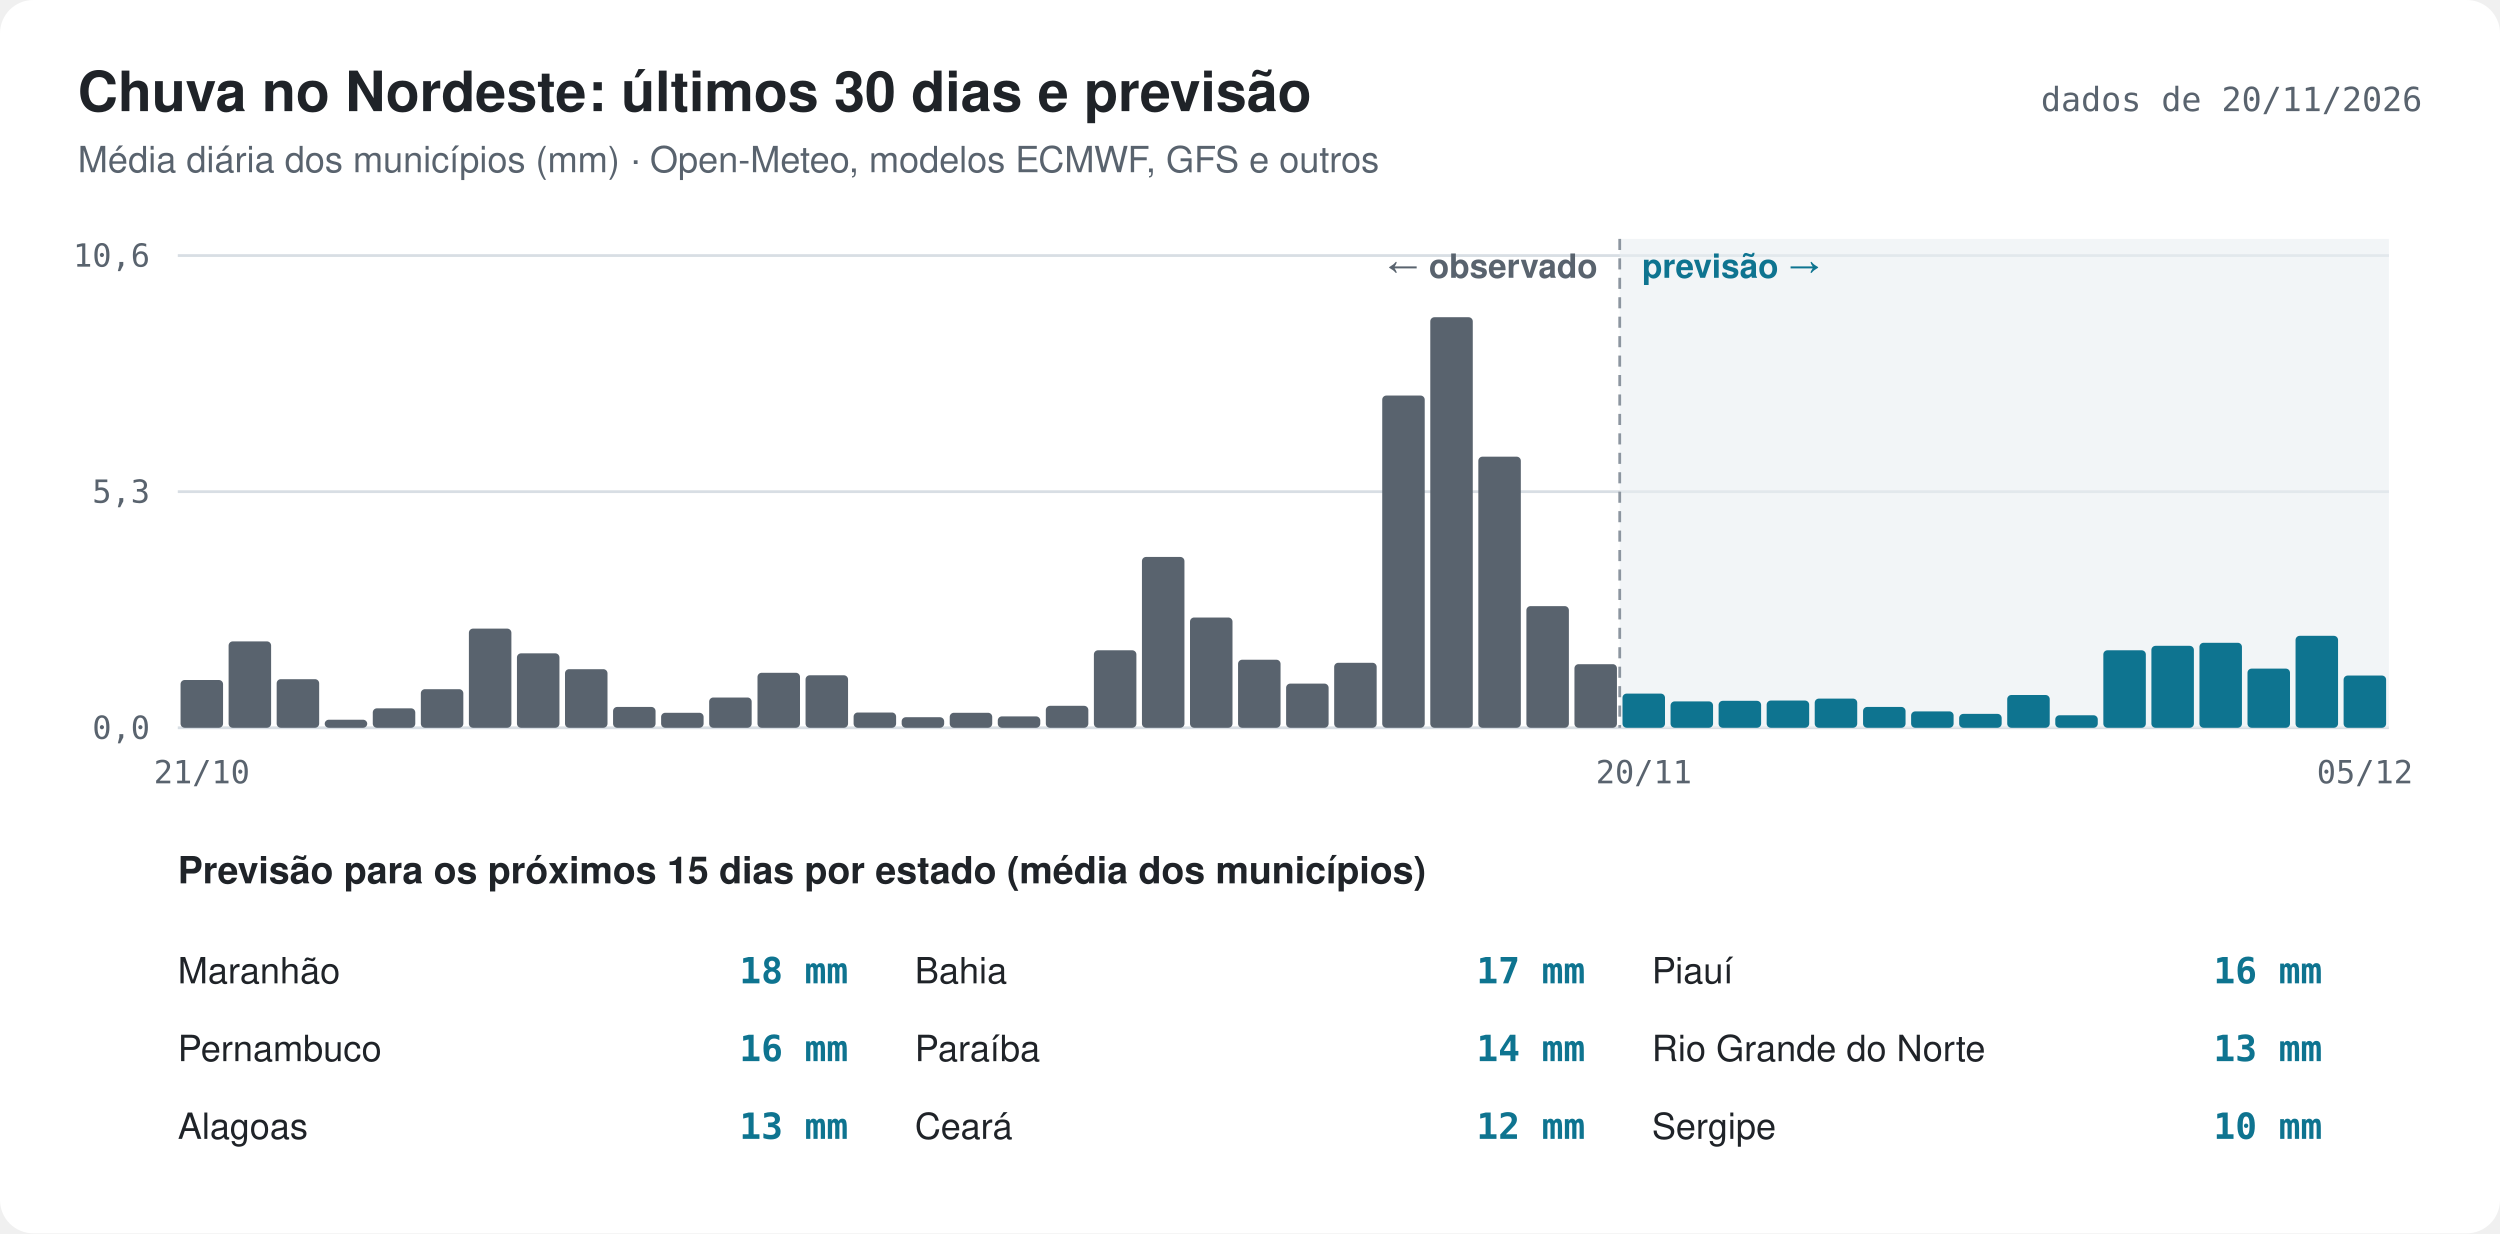
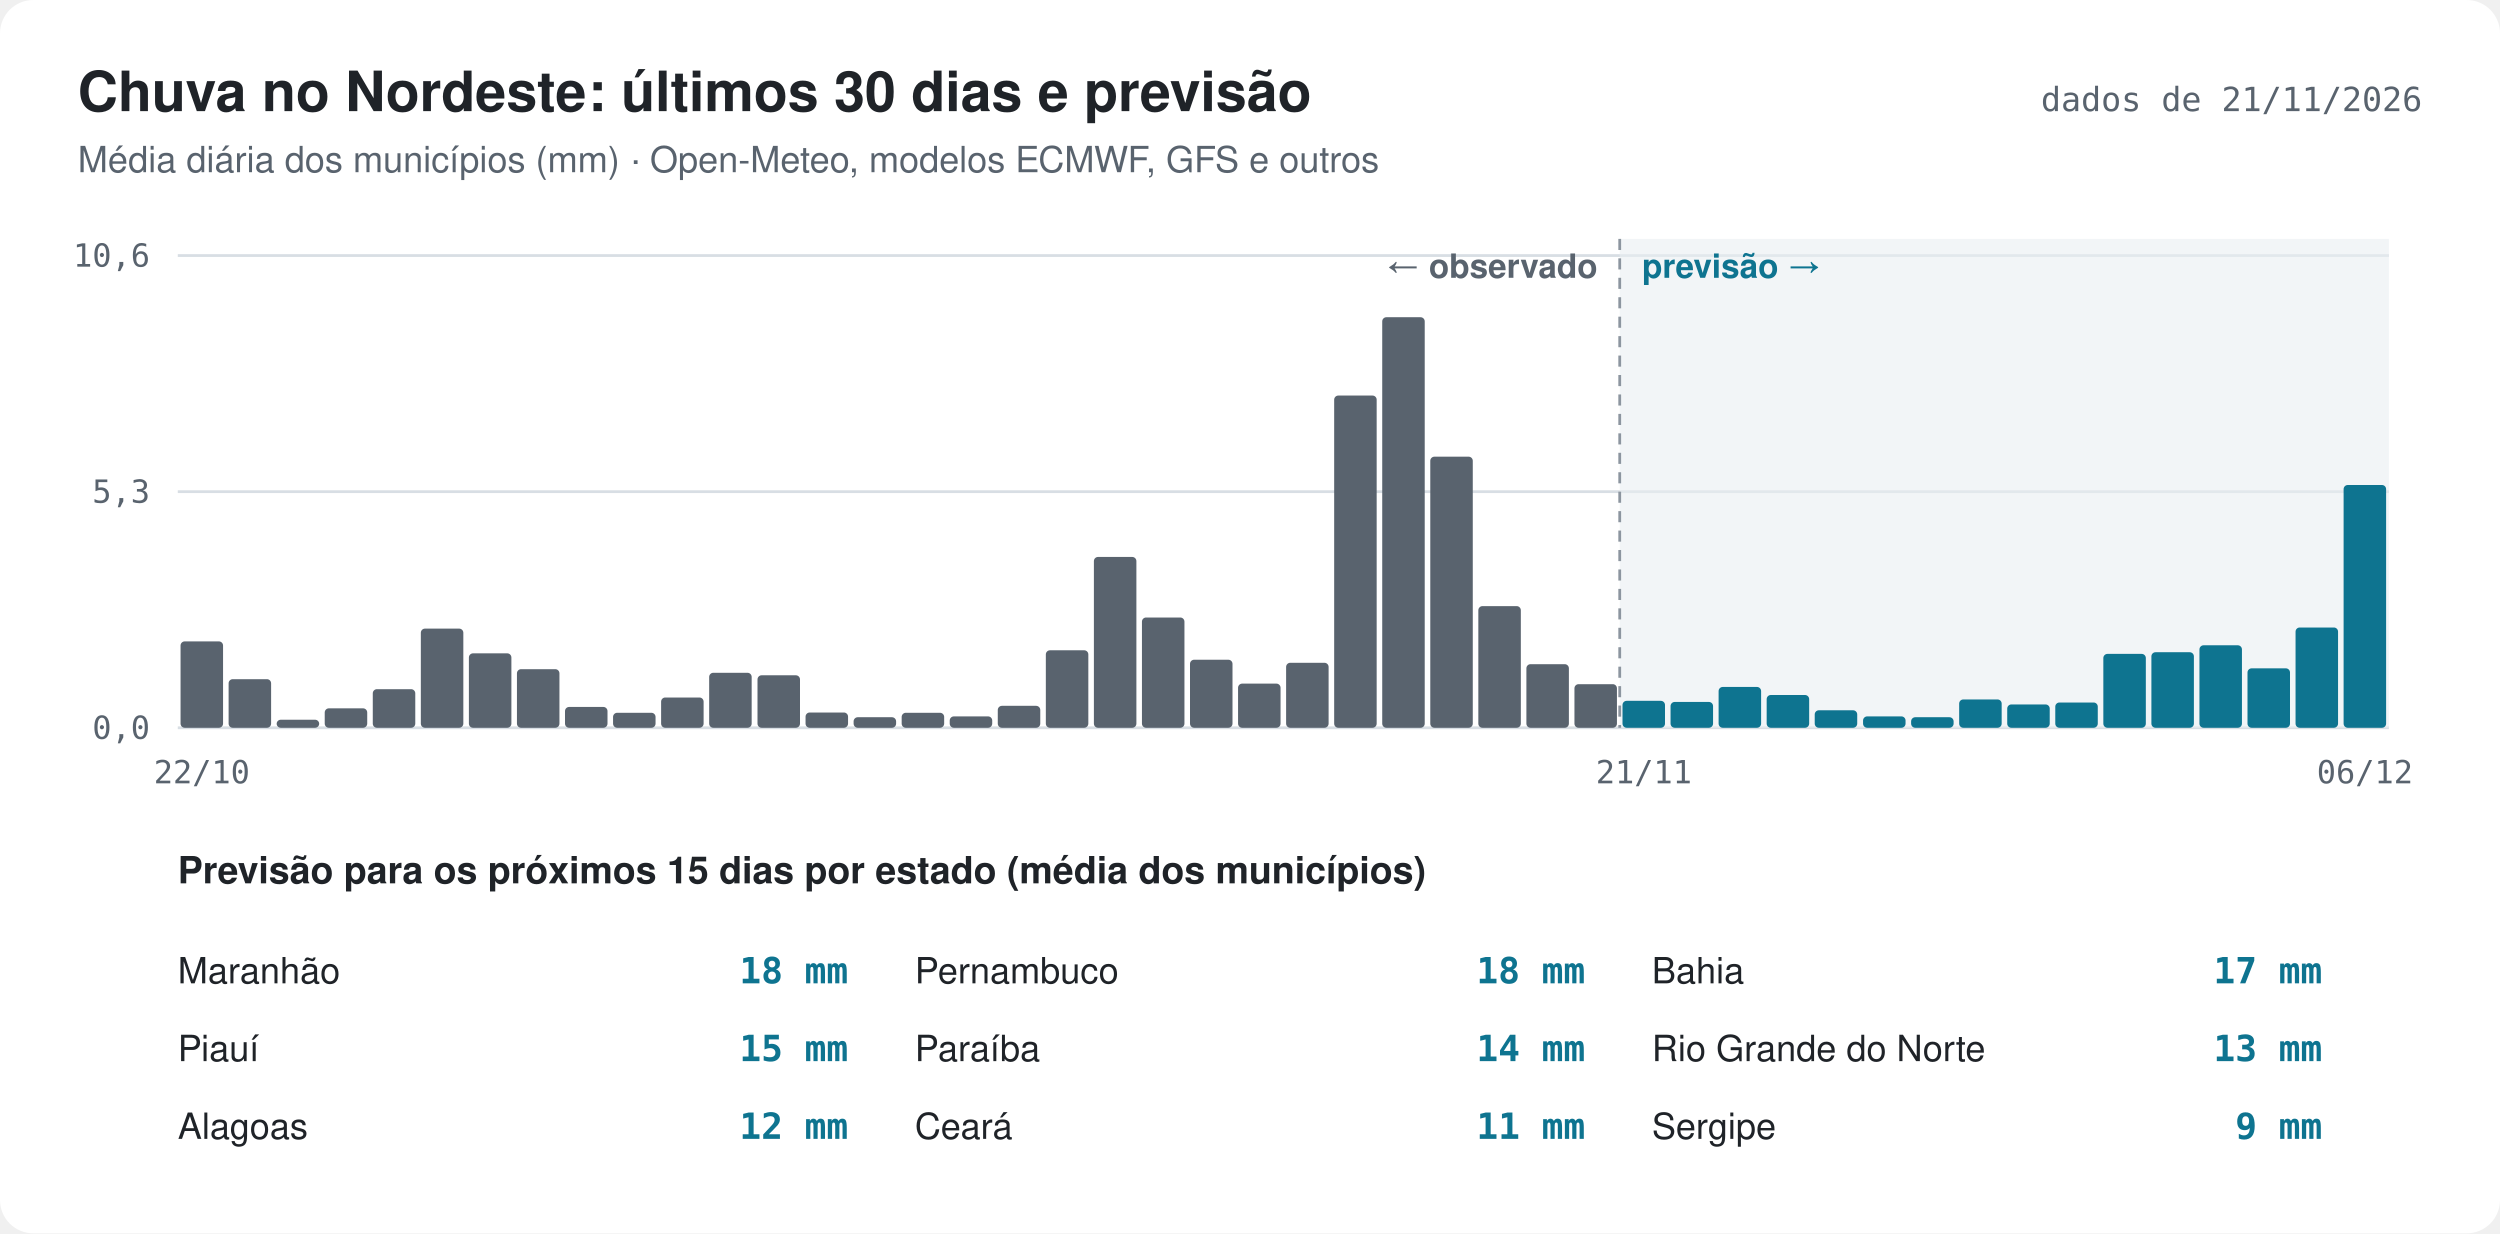
<svg xmlns="http://www.w3.org/2000/svg" width="900" height="444" viewBox="0 0 900 444" role="img" aria-label="Chuva observada e prevista no Nordeste">
  <style>
  .bg{fill:#ffffff} .card{fill:#f6f8fa;stroke:#d0d7de} .fg{fill:#1f2328} .mu{fill:#59636e}
  .grid{stroke:#d8dee4} .axis{stroke:#8c959f} .acc{fill:#0e7490} .accs{stroke:#0e7490} .area{fill:#0e7490;fill-opacity:.12}
  .crit{fill:#dc2626} .alert{fill:#d97706} .ok{fill:#16a34a} .nd{fill:#8c959f}
  .s0{fill:#f5e050} .s1{fill:#fcc55a} .s2{fill:#f59e0b} .s3{fill:#dc2626} .s4{fill:#7f1d1d} .track{fill:#eaeef2}
  text{font-family:-apple-system,BlinkMacSystemFont,'Segoe UI',Helvetica,Arial,sans-serif} .num{font-family:ui-monospace,SFMono-Regular,'SF Mono',Menlo,Consolas,monospace;font-variant-numeric:tabular-nums}
  @media (prefers-color-scheme: dark){
    .bg{fill:#0d1117} .card{fill:#161b22;stroke:#30363d} .fg{fill:#e6edf3} .mu{fill:#8d96a0}
    .grid{stroke:#21262d} .axis{stroke:#484f58} .acc{fill:#4fc3d9} .accs{stroke:#4fc3d9} .area{fill:#4fc3d9;fill-opacity:.15}
    .crit{fill:#f85149} .alert{fill:#f0a020} .ok{fill:#3fb950} .nd{fill:#6e7681} .track{fill:#21262d}
  }
</style>
  <rect class="bg" width="900" height="444" rx="12" />
  <text x="28" y="40" class="fg" font-size="20" font-weight="700" text-anchor="start">Chuva no Nordeste: últimos 30 dias e previsão</text>
  <text x="28" y="62" class="mu" font-size="13" font-weight="400" text-anchor="start">Média diária dos municípios (mm) · Open-Meteo, modelos ECMWF, GFS e outros</text>
-   <text x="872" y="40" class="mu num" font-size="12" font-weight="400" text-anchor="end">dados de 20/11/2026</text>
+   <text x="872" y="40" class="mu num" font-size="12" font-weight="400" text-anchor="end">dados de 21/11/2026</text>
  <line class="grid" x1="64" x2="860" y1="262.0" y2="262.0" />
  <text x="54" y="266.0" class="mu num" font-size="11.5" font-weight="400" text-anchor="end">0,0</text>
  <line class="grid" x1="64" x2="860" y1="177.0" y2="177.0" />
  <text x="54" y="181.0" class="mu num" font-size="11.5" font-weight="400" text-anchor="end">5,3</text>
  <line class="grid" x1="64" x2="860" y1="92.0" y2="92.0" />
  <text x="54" y="96.0" class="mu num" font-size="11.5" font-weight="400" text-anchor="end">10,6</text>
  <rect x="583.1" y="86" width="276.9" height="176" class="track" opacity=".6" />
-   <rect class="mu" x="65.0" y="244.8" width="15.3" height="17.2" rx="1.5" />
-   <rect class="mu" x="82.3" y="230.9" width="15.3" height="31.1" rx="1.5" />
-   <rect class="mu" x="99.6" y="244.5" width="15.3" height="17.5" rx="1.5" />
-   <rect class="mu" x="116.9" y="259.1" width="15.3" height="2.9" rx="1.5" />
-   <rect class="mu" x="134.2" y="255.0" width="15.3" height="7.0" rx="1.5" />
-   <rect class="mu" x="151.5" y="248.1" width="15.3" height="13.9" rx="1.5" />
-   <rect class="mu" x="168.8" y="226.3" width="15.3" height="35.7" rx="1.5" />
-   <rect class="mu" x="186.1" y="235.2" width="15.3" height="26.8" rx="1.5" />
-   <rect class="mu" x="203.4" y="240.9" width="15.3" height="21.1" rx="1.5" />
-   <rect class="mu" x="220.7" y="254.5" width="15.3" height="7.5" rx="1.5" />
-   <rect class="mu" x="238.0" y="256.6" width="15.3" height="5.4" rx="1.5" />
-   <rect class="mu" x="255.3" y="251.1" width="15.3" height="10.9" rx="1.5" />
-   <rect class="mu" x="272.7" y="242.2" width="15.3" height="19.8" rx="1.5" />
-   <rect class="mu" x="290.0" y="243.1" width="15.3" height="18.9" rx="1.5" />
-   <rect class="mu" x="307.3" y="256.5" width="15.3" height="5.5" rx="1.5" />
-   <rect class="mu" x="324.6" y="258.2" width="15.3" height="3.8" rx="1.5" />
-   <rect class="mu" x="341.9" y="256.6" width="15.3" height="5.4" rx="1.5" />
-   <rect class="mu" x="359.2" y="257.9" width="15.3" height="4.1" rx="1.5" />
-   <rect class="mu" x="376.5" y="254.1" width="15.3" height="7.9" rx="1.5" />
-   <rect class="mu" x="393.8" y="234.1" width="15.3" height="27.9" rx="1.5" />
-   <rect class="mu" x="411.1" y="200.5" width="15.3" height="61.5" rx="1.5" />
-   <rect class="mu" x="428.4" y="222.3" width="15.3" height="39.7" rx="1.5" />
-   <rect class="mu" x="445.7" y="237.5" width="15.3" height="24.5" rx="1.5" />
-   <rect class="mu" x="463.0" y="246.1" width="15.3" height="15.9" rx="1.5" />
-   <rect class="mu" x="480.3" y="238.6" width="15.3" height="23.4" rx="1.5" />
-   <rect class="mu" x="497.6" y="142.4" width="15.3" height="119.6" rx="1.5" />
-   <rect class="mu" x="514.9" y="114.2" width="15.3" height="147.8" rx="1.5" />
-   <rect class="mu" x="532.2" y="164.4" width="15.3" height="97.6" rx="1.5" />
-   <rect class="mu" x="549.5" y="218.2" width="15.3" height="43.8" rx="1.5" />
-   <rect class="mu" x="566.8" y="239.1" width="15.3" height="22.9" rx="1.5" />
-   <rect class="acc" x="584.1" y="249.7" width="15.3" height="12.3" rx="1.5" />
-   <rect class="acc" x="601.4" y="252.5" width="15.3" height="9.5" rx="1.5" />
-   <rect class="acc" x="618.7" y="252.3" width="15.3" height="9.7" rx="1.5" />
-   <rect class="acc" x="636.0" y="252.2" width="15.3" height="9.8" rx="1.5" />
-   <rect class="acc" x="653.3" y="251.5" width="15.3" height="10.5" rx="1.5" />
-   <rect class="acc" x="670.7" y="254.5" width="15.3" height="7.5" rx="1.5" />
-   <rect class="acc" x="688.0" y="256.1" width="15.3" height="5.9" rx="1.5" />
-   <rect class="acc" x="705.3" y="257.0" width="15.3" height="5.0" rx="1.5" />
-   <rect class="acc" x="722.6" y="250.2" width="15.3" height="11.8" rx="1.5" />
-   <rect class="acc" x="739.9" y="257.5" width="15.3" height="4.5" rx="1.5" />
-   <rect class="acc" x="757.2" y="234.1" width="15.3" height="27.9" rx="1.5" />
-   <rect class="acc" x="774.5" y="232.5" width="15.3" height="29.5" rx="1.5" />
-   <rect class="acc" x="791.8" y="231.4" width="15.3" height="30.6" rx="1.5" />
-   <rect class="acc" x="809.1" y="240.7" width="15.3" height="21.3" rx="1.5" />
-   <rect class="acc" x="826.4" y="228.9" width="15.3" height="33.1" rx="1.5" />
-   <rect class="acc" x="843.7" y="243.2" width="15.3" height="18.8" rx="1.5" />
+   <rect class="mu" x="65.0" y="230.9" width="15.3" height="31.1" rx="1.5" />
+   <rect class="mu" x="82.3" y="244.5" width="15.3" height="17.5" rx="1.5" />
+   <rect class="mu" x="99.6" y="259.1" width="15.3" height="2.9" rx="1.5" />
+   <rect class="mu" x="116.9" y="255.0" width="15.3" height="7.0" rx="1.5" />
+   <rect class="mu" x="134.2" y="248.1" width="15.3" height="13.9" rx="1.5" />
+   <rect class="mu" x="151.5" y="226.3" width="15.3" height="35.7" rx="1.5" />
+   <rect class="mu" x="168.8" y="235.2" width="15.3" height="26.8" rx="1.5" />
+   <rect class="mu" x="186.1" y="240.9" width="15.3" height="21.1" rx="1.5" />
+   <rect class="mu" x="203.4" y="254.5" width="15.3" height="7.5" rx="1.5" />
+   <rect class="mu" x="220.7" y="256.6" width="15.3" height="5.4" rx="1.5" />
+   <rect class="mu" x="238.0" y="251.1" width="15.3" height="10.9" rx="1.5" />
+   <rect class="mu" x="255.3" y="242.2" width="15.3" height="19.8" rx="1.5" />
+   <rect class="mu" x="272.7" y="243.1" width="15.3" height="18.9" rx="1.5" />
+   <rect class="mu" x="290.0" y="256.5" width="15.3" height="5.5" rx="1.5" />
+   <rect class="mu" x="307.3" y="258.2" width="15.3" height="3.8" rx="1.5" />
+   <rect class="mu" x="324.6" y="256.6" width="15.3" height="5.4" rx="1.5" />
+   <rect class="mu" x="341.9" y="257.9" width="15.3" height="4.1" rx="1.5" />
+   <rect class="mu" x="359.2" y="254.1" width="15.3" height="7.9" rx="1.5" />
+   <rect class="mu" x="376.5" y="234.1" width="15.3" height="27.9" rx="1.5" />
+   <rect class="mu" x="393.8" y="200.5" width="15.3" height="61.5" rx="1.5" />
+   <rect class="mu" x="411.1" y="222.3" width="15.3" height="39.7" rx="1.5" />
+   <rect class="mu" x="428.4" y="237.5" width="15.3" height="24.5" rx="1.5" />
+   <rect class="mu" x="445.7" y="246.1" width="15.3" height="15.9" rx="1.5" />
+   <rect class="mu" x="463.0" y="238.6" width="15.3" height="23.4" rx="1.5" />
+   <rect class="mu" x="480.3" y="142.4" width="15.3" height="119.6" rx="1.5" />
+   <rect class="mu" x="497.6" y="114.2" width="15.3" height="147.8" rx="1.5" />
+   <rect class="mu" x="514.9" y="164.4" width="15.3" height="97.6" rx="1.5" />
+   <rect class="mu" x="532.2" y="218.2" width="15.3" height="43.8" rx="1.5" />
+   <rect class="mu" x="549.5" y="239.1" width="15.3" height="22.9" rx="1.5" />
+   <rect class="mu" x="566.8" y="246.3" width="15.3" height="15.7" rx="1.5" />
+   <rect class="acc" x="584.1" y="252.3" width="15.3" height="9.7" rx="1.5" />
+   <rect class="acc" x="601.4" y="252.7" width="15.3" height="9.3" rx="1.5" />
+   <rect class="acc" x="618.7" y="247.3" width="15.3" height="14.7" rx="1.5" />
+   <rect class="acc" x="636.0" y="250.2" width="15.3" height="11.8" rx="1.5" />
+   <rect class="acc" x="653.3" y="255.7" width="15.3" height="6.3" rx="1.5" />
+   <rect class="acc" x="670.7" y="257.9" width="15.3" height="4.1" rx="1.5" />
+   <rect class="acc" x="688.0" y="258.2" width="15.3" height="3.8" rx="1.5" />
+   <rect class="acc" x="705.3" y="251.8" width="15.3" height="10.2" rx="1.5" />
+   <rect class="acc" x="722.6" y="253.6" width="15.3" height="8.4" rx="1.5" />
+   <rect class="acc" x="739.9" y="252.9" width="15.3" height="9.1" rx="1.5" />
+   <rect class="acc" x="757.2" y="235.4" width="15.3" height="26.6" rx="1.5" />
+   <rect class="acc" x="774.5" y="234.8" width="15.3" height="27.2" rx="1.5" />
+   <rect class="acc" x="791.8" y="232.3" width="15.3" height="29.7" rx="1.5" />
+   <rect class="acc" x="809.1" y="240.6" width="15.3" height="21.4" rx="1.5" />
+   <rect class="acc" x="826.4" y="225.9" width="15.3" height="36.1" rx="1.5" />
+   <rect class="acc" x="843.7" y="174.6" width="15.3" height="87.4" rx="1.5" />
  <line class="axis" x1="583.1" x2="583.1" y1="86" y2="262" stroke-dasharray="4 3" />
  <text x="591.13" y="100" class="acc" font-size="12" font-weight="700" text-anchor="start">previsão →</text>
  <text x="575.13" y="100" class="mu" font-size="12" font-weight="600" text-anchor="end">← observado</text>
-   <text x="72.652" y="282" class="mu num" font-size="11.5" font-weight="400" text-anchor="middle">21/10</text>
-   <text x="591.783" y="282" class="mu num" font-size="11.5" font-weight="400" text-anchor="middle">20/11</text>
-   <text x="851.348" y="282" class="mu num" font-size="11.5" font-weight="400" text-anchor="middle">05/12</text>
+   <text x="72.652" y="282" class="mu num" font-size="11.5" font-weight="400" text-anchor="middle">22/10</text>
+   <text x="591.783" y="282" class="mu num" font-size="11.5" font-weight="400" text-anchor="middle">21/11</text>
+   <text x="851.348" y="282" class="mu num" font-size="11.5" font-weight="400" text-anchor="middle">06/12</text>
  <text x="64" y="318" class="fg" font-size="13.5" font-weight="700" text-anchor="start">Previsão para os próximos 15 dias por estado (média dos municípios)</text>
  <text x="64.0" y="354" class="fg" font-size="13" font-weight="400" text-anchor="start">Maranhão</text>
  <text x="305.333" y="354" class="acc num" font-size="13" font-weight="700" text-anchor="end">18 mm</text>
-   <text x="329.333" y="354" class="fg" font-size="13" font-weight="400" text-anchor="start">Bahia</text>
-   <text x="570.667" y="354" class="acc num" font-size="13" font-weight="700" text-anchor="end">17 mm</text>
-   <text x="594.667" y="354" class="fg" font-size="13" font-weight="400" text-anchor="start">Piauí</text>
-   <text x="836.0" y="354" class="acc num" font-size="13" font-weight="700" text-anchor="end">16 mm</text>
-   <text x="64.0" y="382" class="fg" font-size="13" font-weight="400" text-anchor="start">Pernambuco</text>
-   <text x="305.333" y="382" class="acc num" font-size="13" font-weight="700" text-anchor="end">16 mm</text>
+   <text x="329.333" y="354" class="fg" font-size="13" font-weight="400" text-anchor="start">Pernambuco</text>
+   <text x="570.667" y="354" class="acc num" font-size="13" font-weight="700" text-anchor="end">18 mm</text>
+   <text x="594.667" y="354" class="fg" font-size="13" font-weight="400" text-anchor="start">Bahia</text>
+   <text x="836.0" y="354" class="acc num" font-size="13" font-weight="700" text-anchor="end">17 mm</text>
+   <text x="64.0" y="382" class="fg" font-size="13" font-weight="400" text-anchor="start">Piauí</text>
+   <text x="305.333" y="382" class="acc num" font-size="13" font-weight="700" text-anchor="end">15 mm</text>
  <text x="329.333" y="382" class="fg" font-size="13" font-weight="400" text-anchor="start">Paraíba</text>
  <text x="570.667" y="382" class="acc num" font-size="13" font-weight="700" text-anchor="end">14 mm</text>
  <text x="594.667" y="382" class="fg" font-size="13" font-weight="400" text-anchor="start">Rio Grande do Norte</text>
  <text x="836.0" y="382" class="acc num" font-size="13" font-weight="700" text-anchor="end">13 mm</text>
  <text x="64.0" y="410" class="fg" font-size="13" font-weight="400" text-anchor="start">Alagoas</text>
-   <text x="305.333" y="410" class="acc num" font-size="13" font-weight="700" text-anchor="end">13 mm</text>
+   <text x="305.333" y="410" class="acc num" font-size="13" font-weight="700" text-anchor="end">12 mm</text>
  <text x="329.333" y="410" class="fg" font-size="13" font-weight="400" text-anchor="start">Ceará</text>
-   <text x="570.667" y="410" class="acc num" font-size="13" font-weight="700" text-anchor="end">12 mm</text>
+   <text x="570.667" y="410" class="acc num" font-size="13" font-weight="700" text-anchor="end">11 mm</text>
  <text x="594.667" y="410" class="fg" font-size="13" font-weight="400" text-anchor="start">Sergipe</text>
-   <text x="836.0" y="410" class="acc num" font-size="13" font-weight="700" text-anchor="end">10 mm</text>
+   <text x="836.0" y="410" class="acc num" font-size="13" font-weight="700" text-anchor="end">9 mm</text>
</svg>
